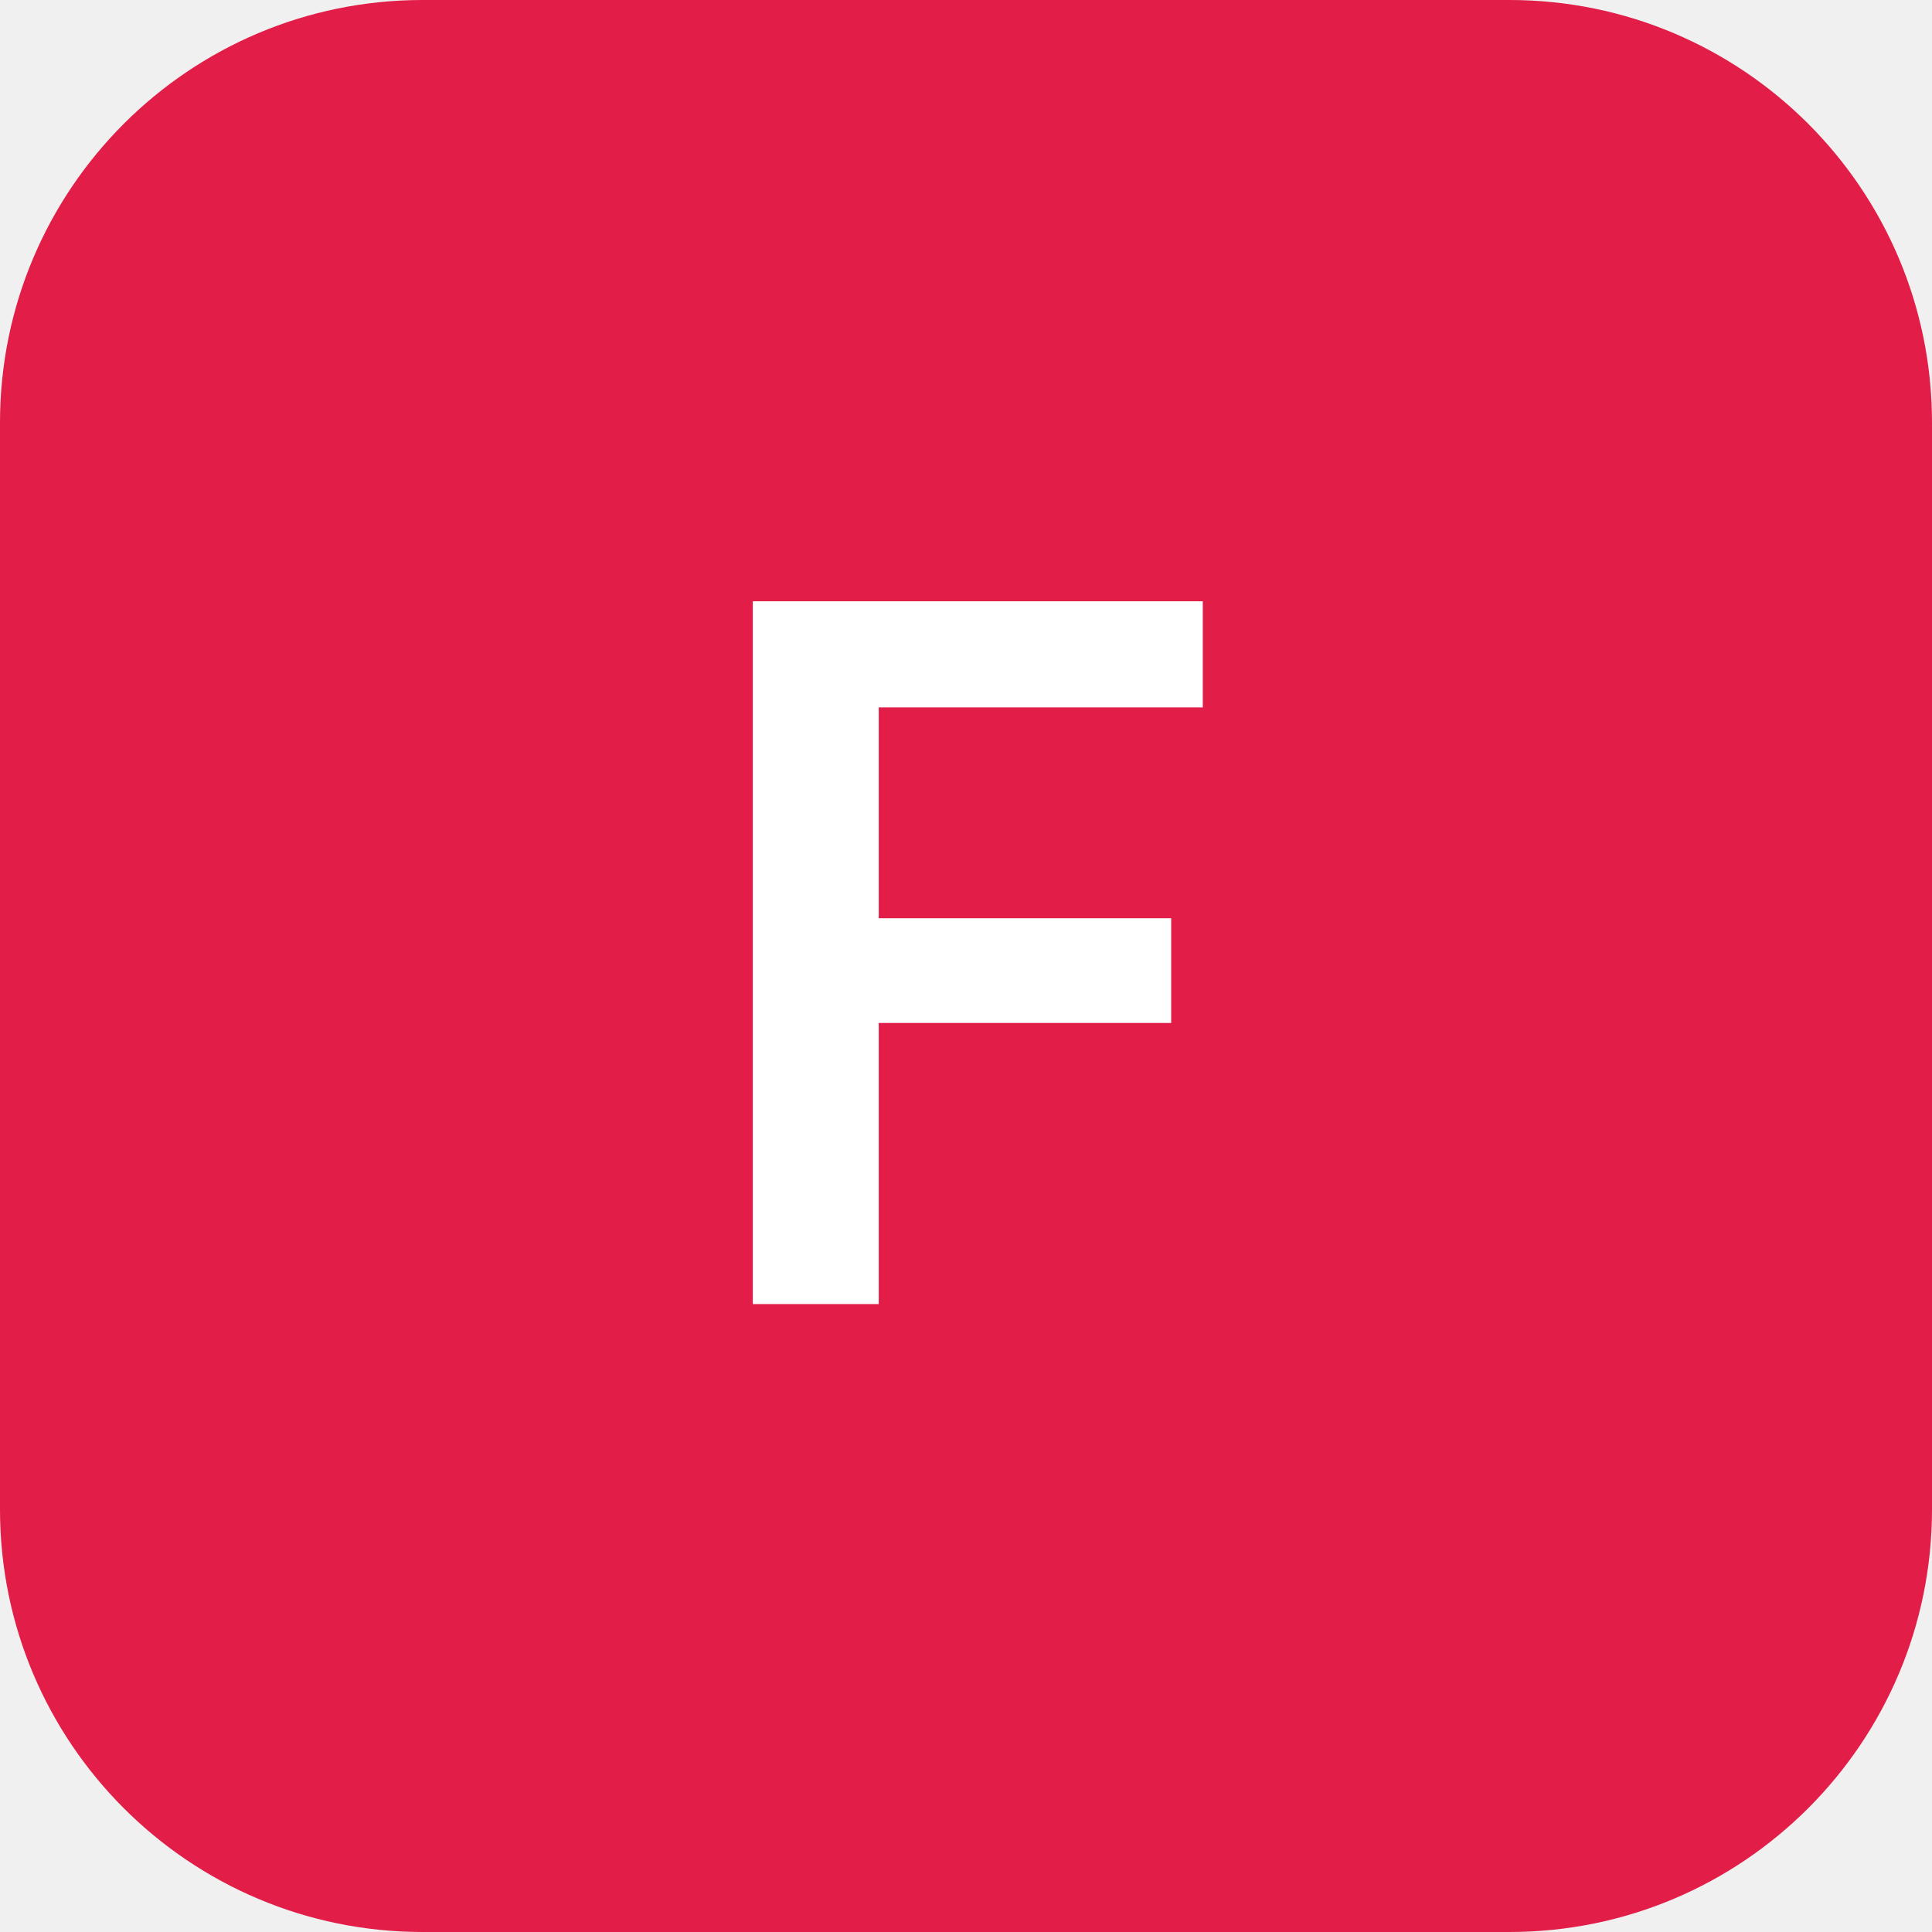
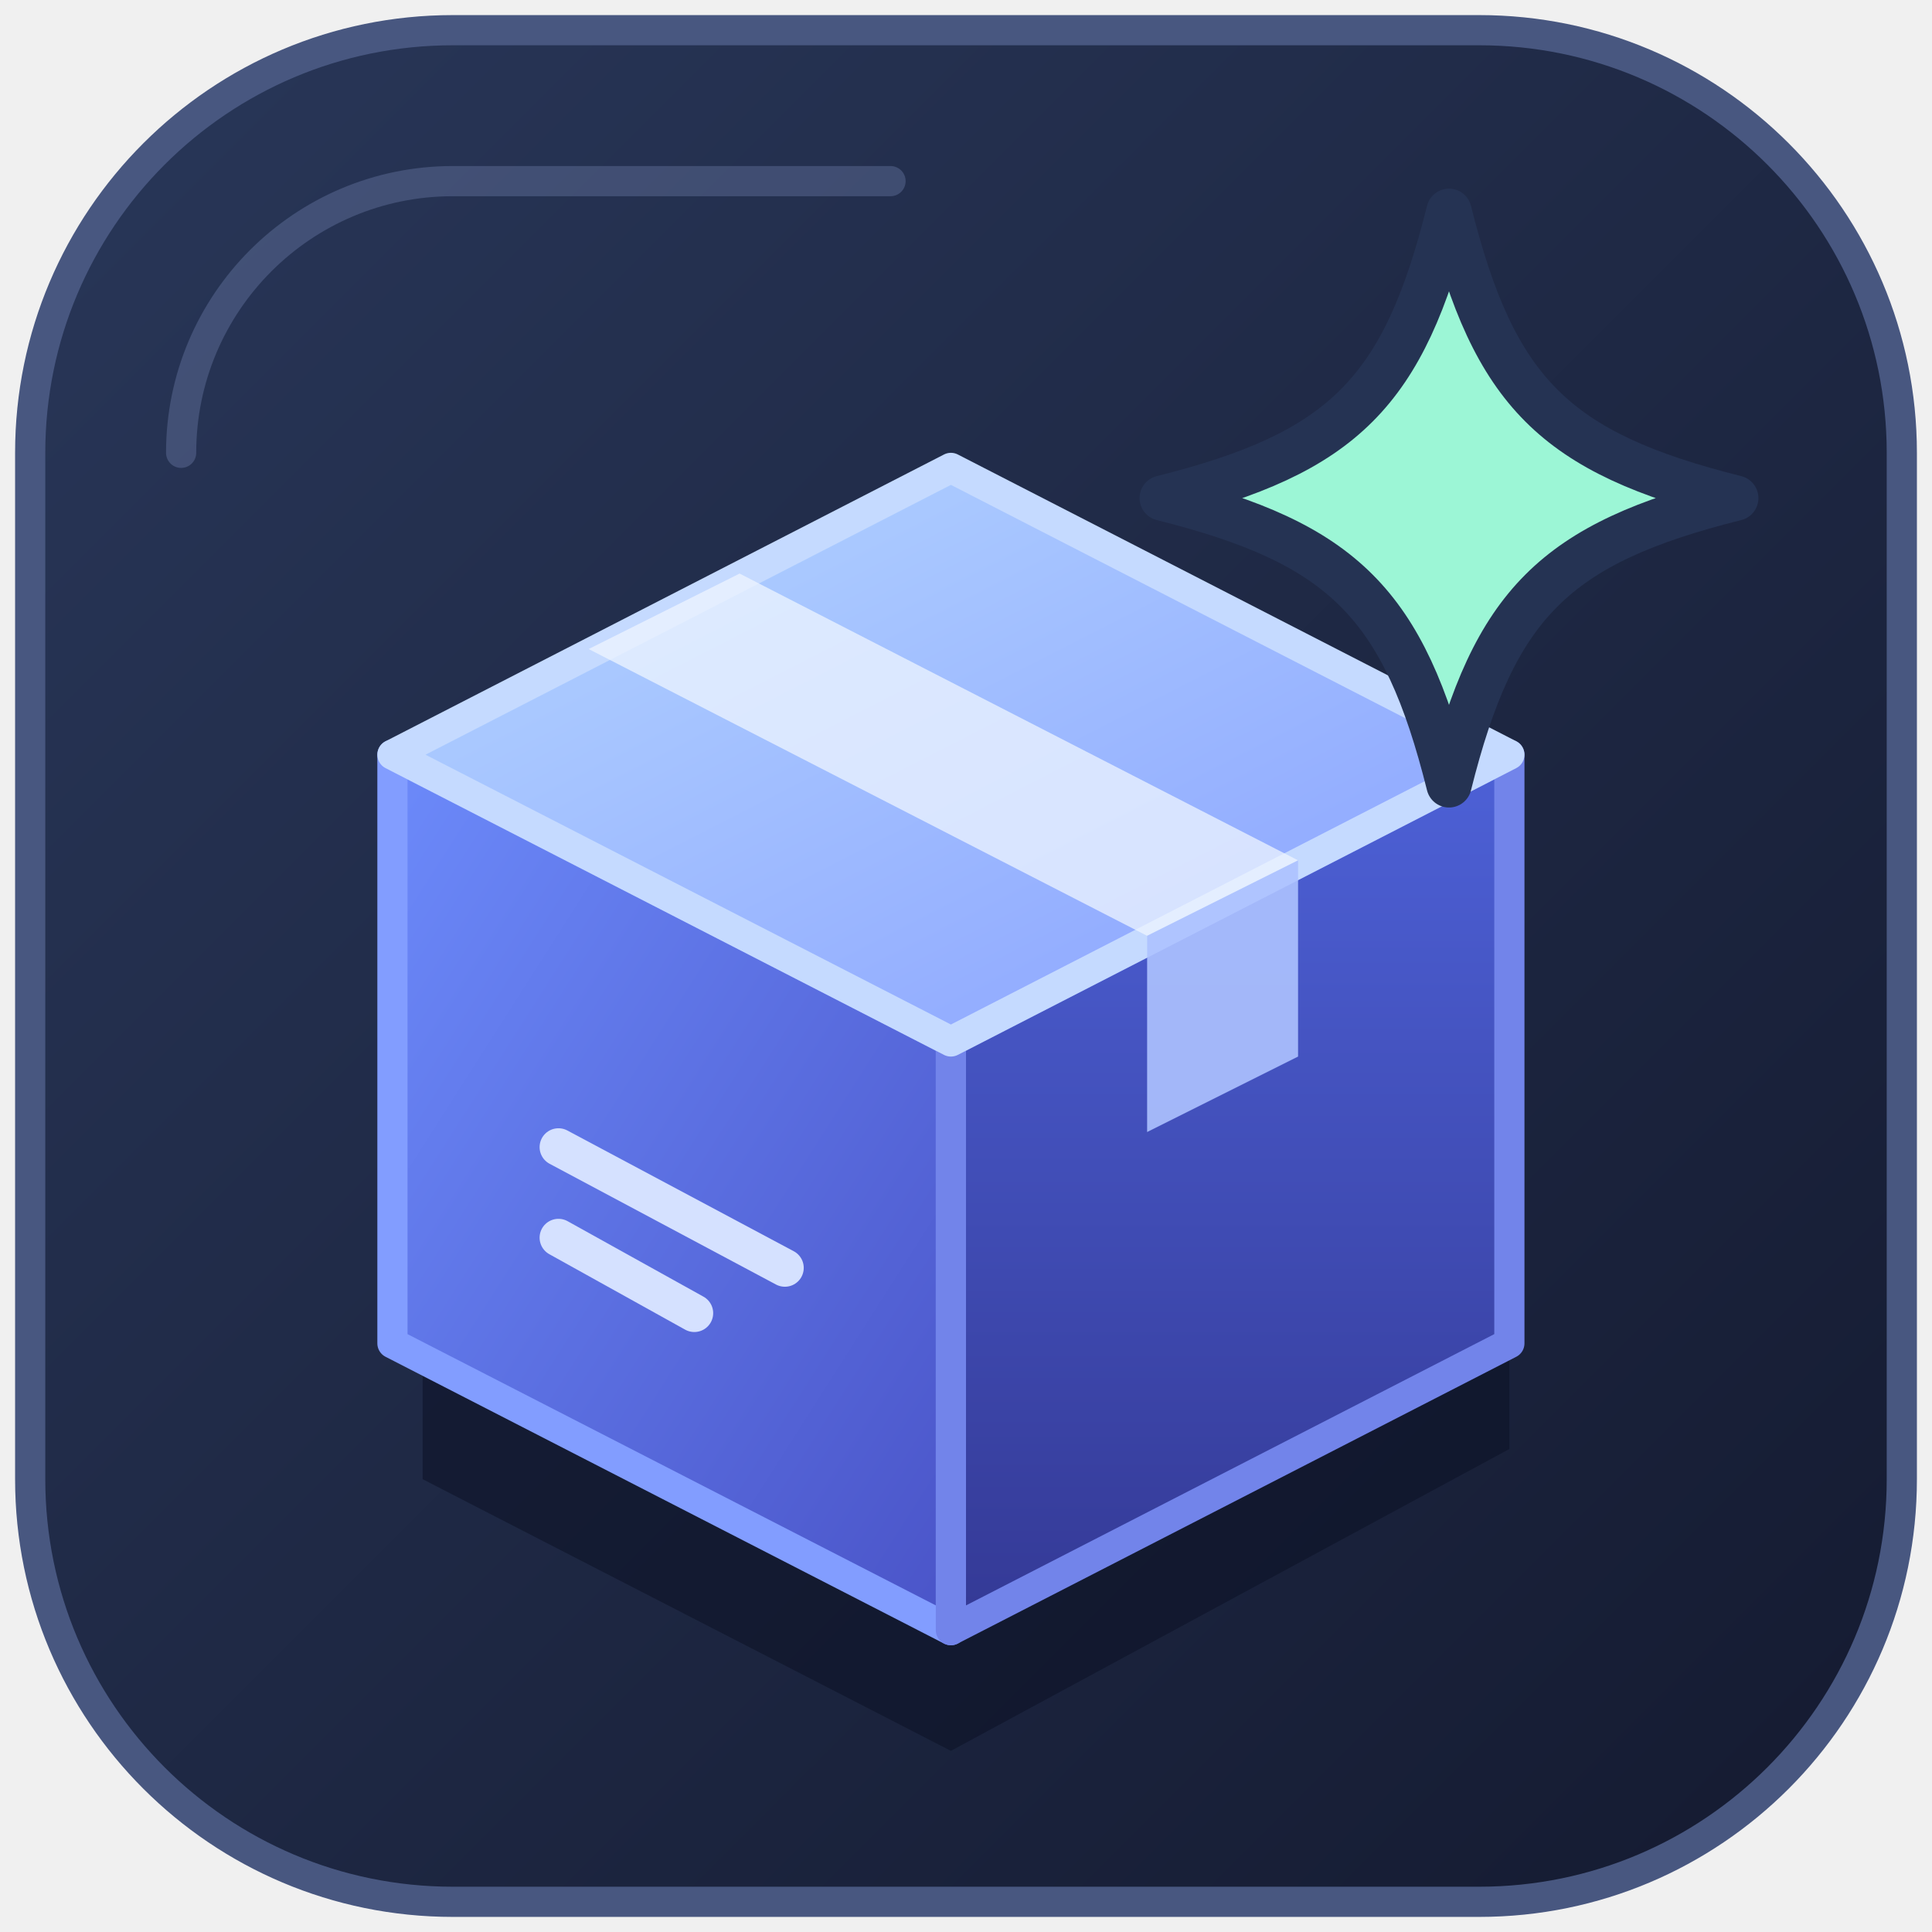
- <svg xmlns="http://www.w3.org/2000/svg" viewBox="0 0 64 64">
-   <rect width="64" height="64" rx="14" fill="#e11d48" />
-   <text x="32" y="32" dy="0.35em" text-anchor="middle" font-family="ui-sans-serif, system-ui, -apple-system, sans-serif" font-size="32" font-weight="600" fill="#ffffff">F</text>
+ <svg xmlns="http://www.w3.org/2000/svg" viewBox="0 0 128 128">
+   <defs>
+     <linearGradient id="tile" x1="0" y1="0" x2="1" y2="1">
+       <stop stop-color="#293759" />
+       <stop offset="1" stop-color="#141a30" />
+     </linearGradient>
+     <linearGradient id="lid" x1="0" y1="0" x2="1" y2="1">
+       <stop stop-color="#b6d8ff" />
+       <stop offset="1" stop-color="#879eff" />
+     </linearGradient>
+     <linearGradient id="front" x1="0" y1="0" x2="1" y2="1">
+       <stop stop-color="#6c8afa" />
+       <stop offset="1" stop-color="#4a54c8" />
+     </linearGradient>
+     <linearGradient id="side" x1="0" y1="0" x2="0" y2="1">
+       <stop stop-color="#4d61d7" />
+       <stop offset="1" stop-color="#343995" />
+     </linearGradient>
+   </defs>
+   <rect x="2" y="2" width="124" height="124" rx="28" fill="url(#tile)" stroke="#485780" stroke-width="2" />
+   <path d="M12 30A18 18 0 0 1 30 12h29" fill="none" stroke="#a4b7ed" stroke-linecap="round" stroke-width="2" opacity=".22" />
+   <path d="m28 85 33-17 39 19v9l-37 20-35-18z" fill="#0b1125" opacity=".55" />
+   <g stroke-linejoin="round" stroke-width="2">
+     <path d="M26 50 63 69v39L26 89Z" fill="url(#front)" stroke="#829dff" />
+     <path d="m63 69 37-19v39l-37 19z" fill="url(#side)" stroke="#7284ea" />
+     <path d="m26 50 37-19 37 19-37 19z" fill="url(#lid)" stroke="#c5daff" />
+   </g>
+   <path d="m49 38 37 19-10 5-37-19z" fill="#eff6ff" opacity=".74" />
+   <path d="m76 62 10-5v13l-10 5z" fill="#adc2ff" opacity=".9" />
+   <path d="m37 76 15 8m-15-2 9 5" fill="none" stroke="#d5e1ff" stroke-linecap="round" stroke-width="2.5" />
+   <path d="M96 14c3 12 7 16 19 19-12 3-16 7-19 19-3-12-7-16-19-19 12-3 16-7 19-19Z" fill="#9cf6d6" stroke="#253353" stroke-width="3" stroke-linejoin="round" />
</svg>
